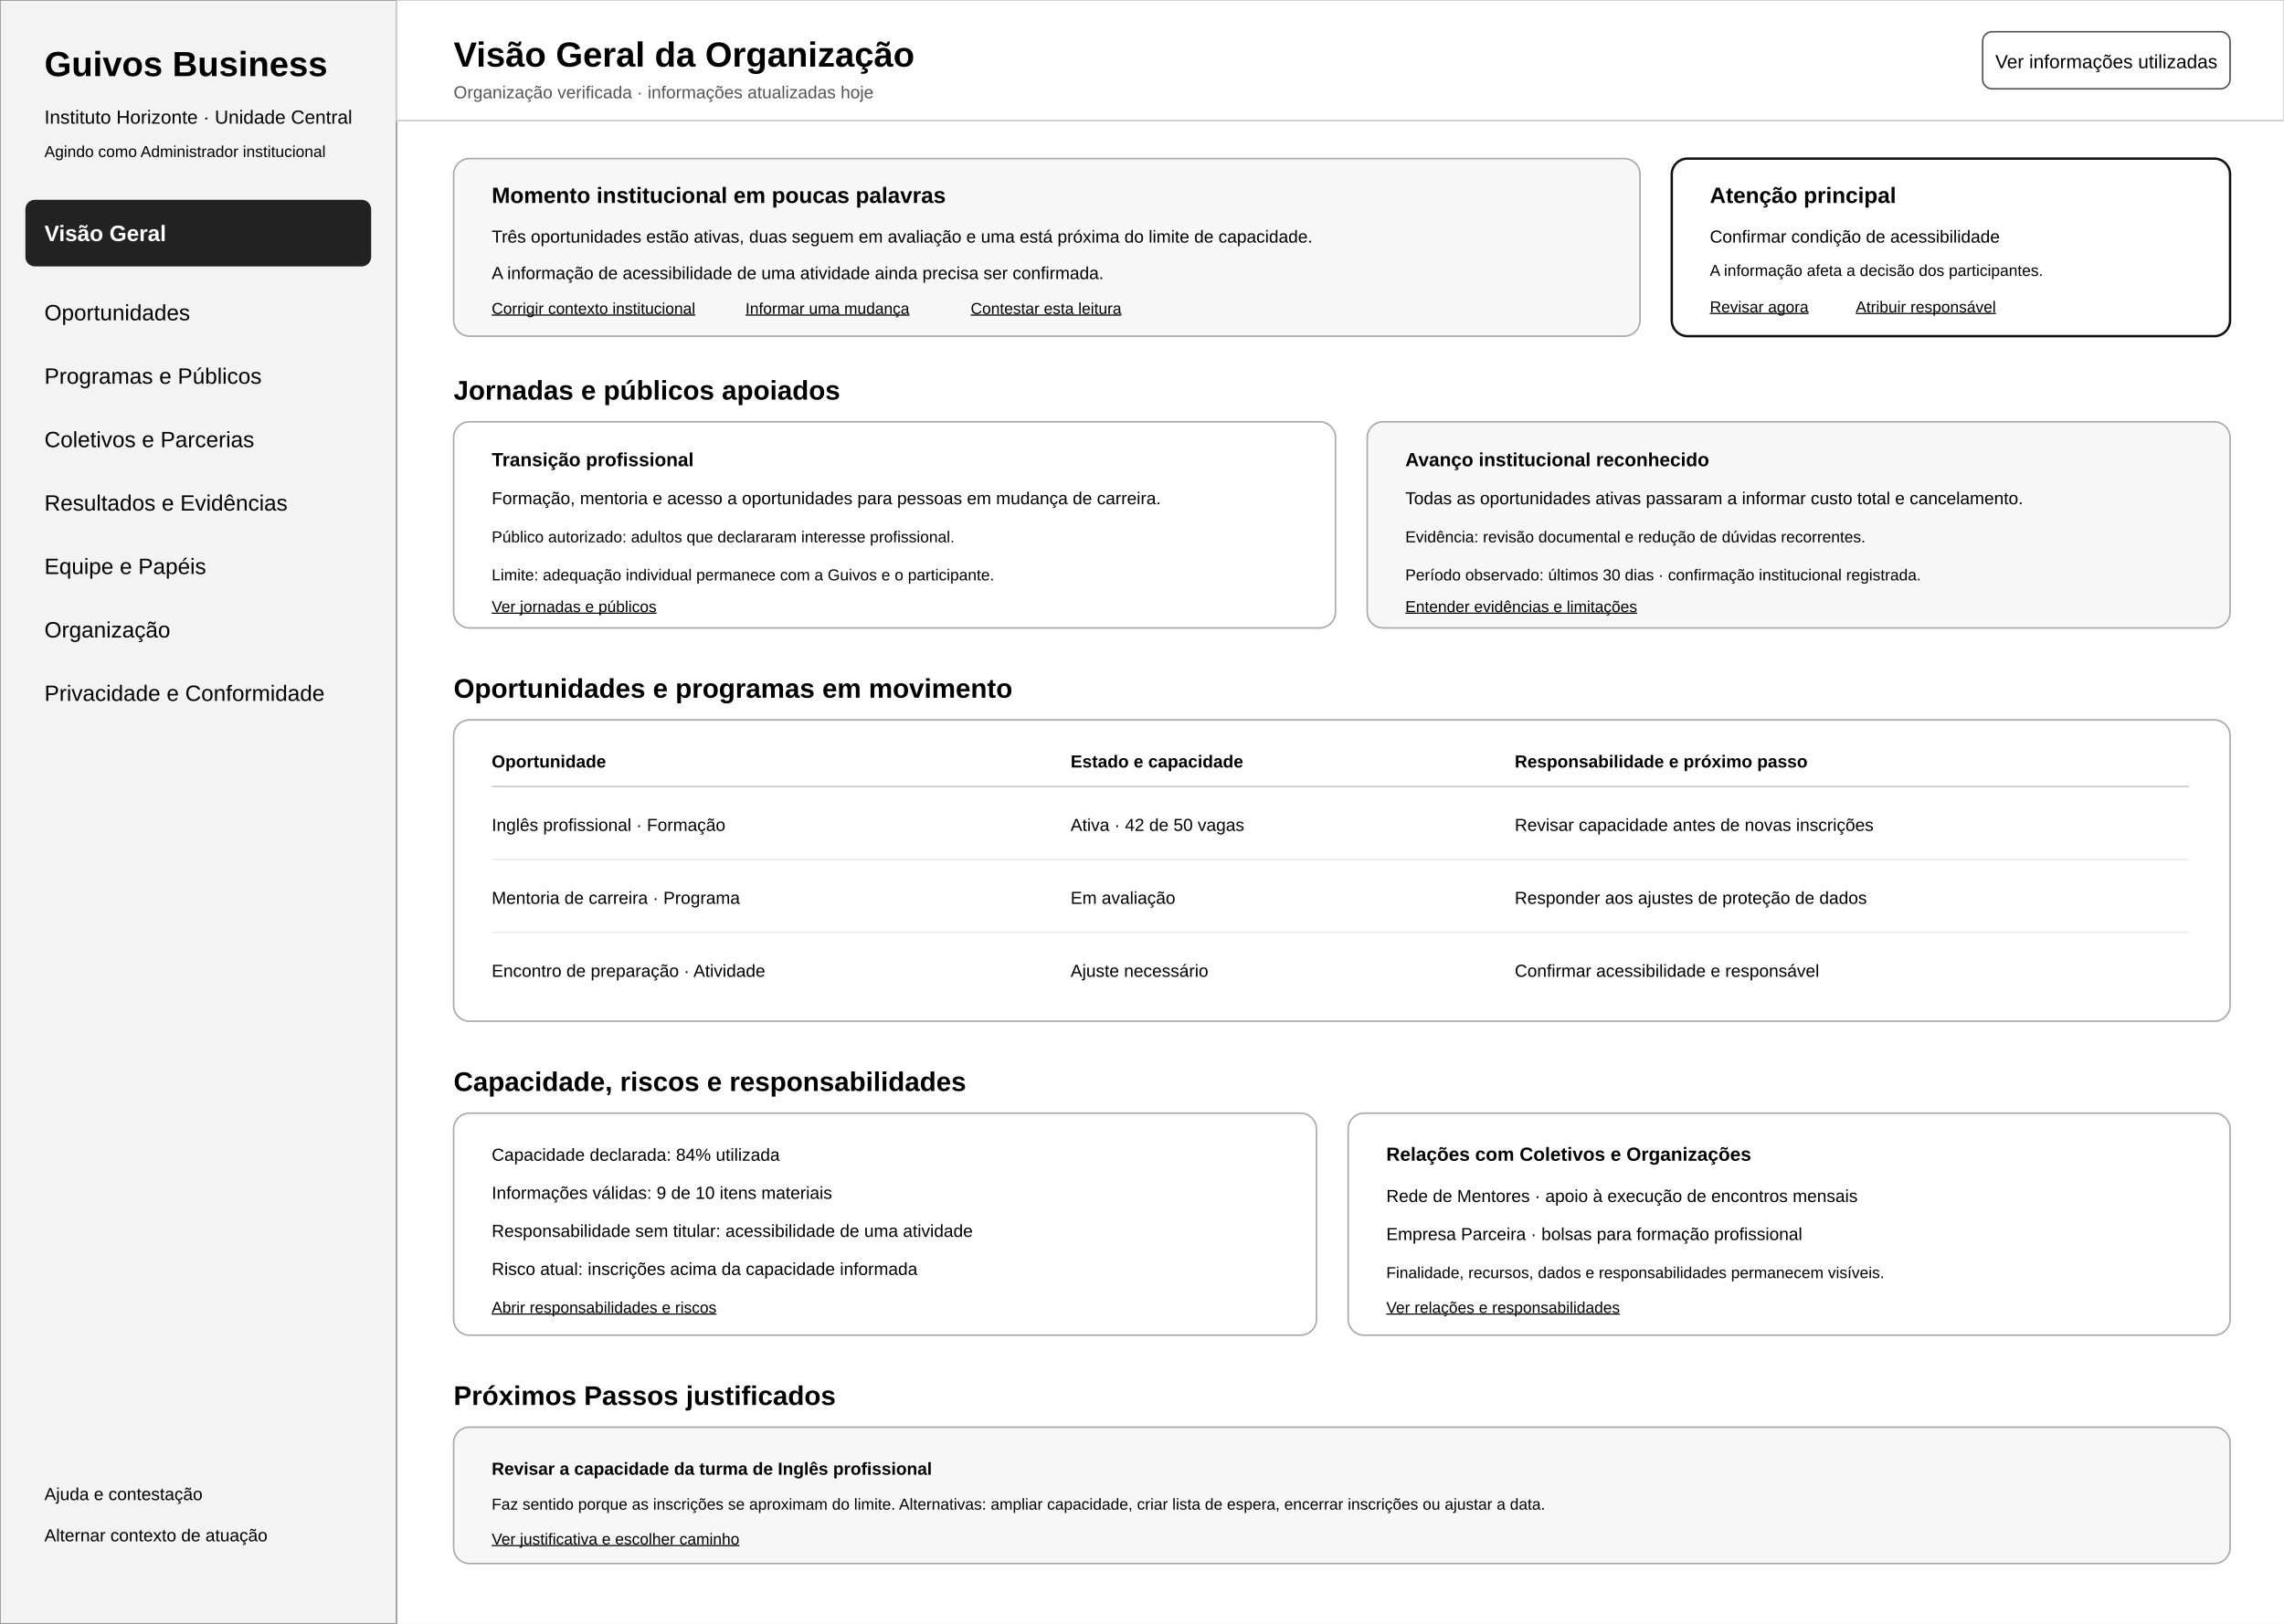
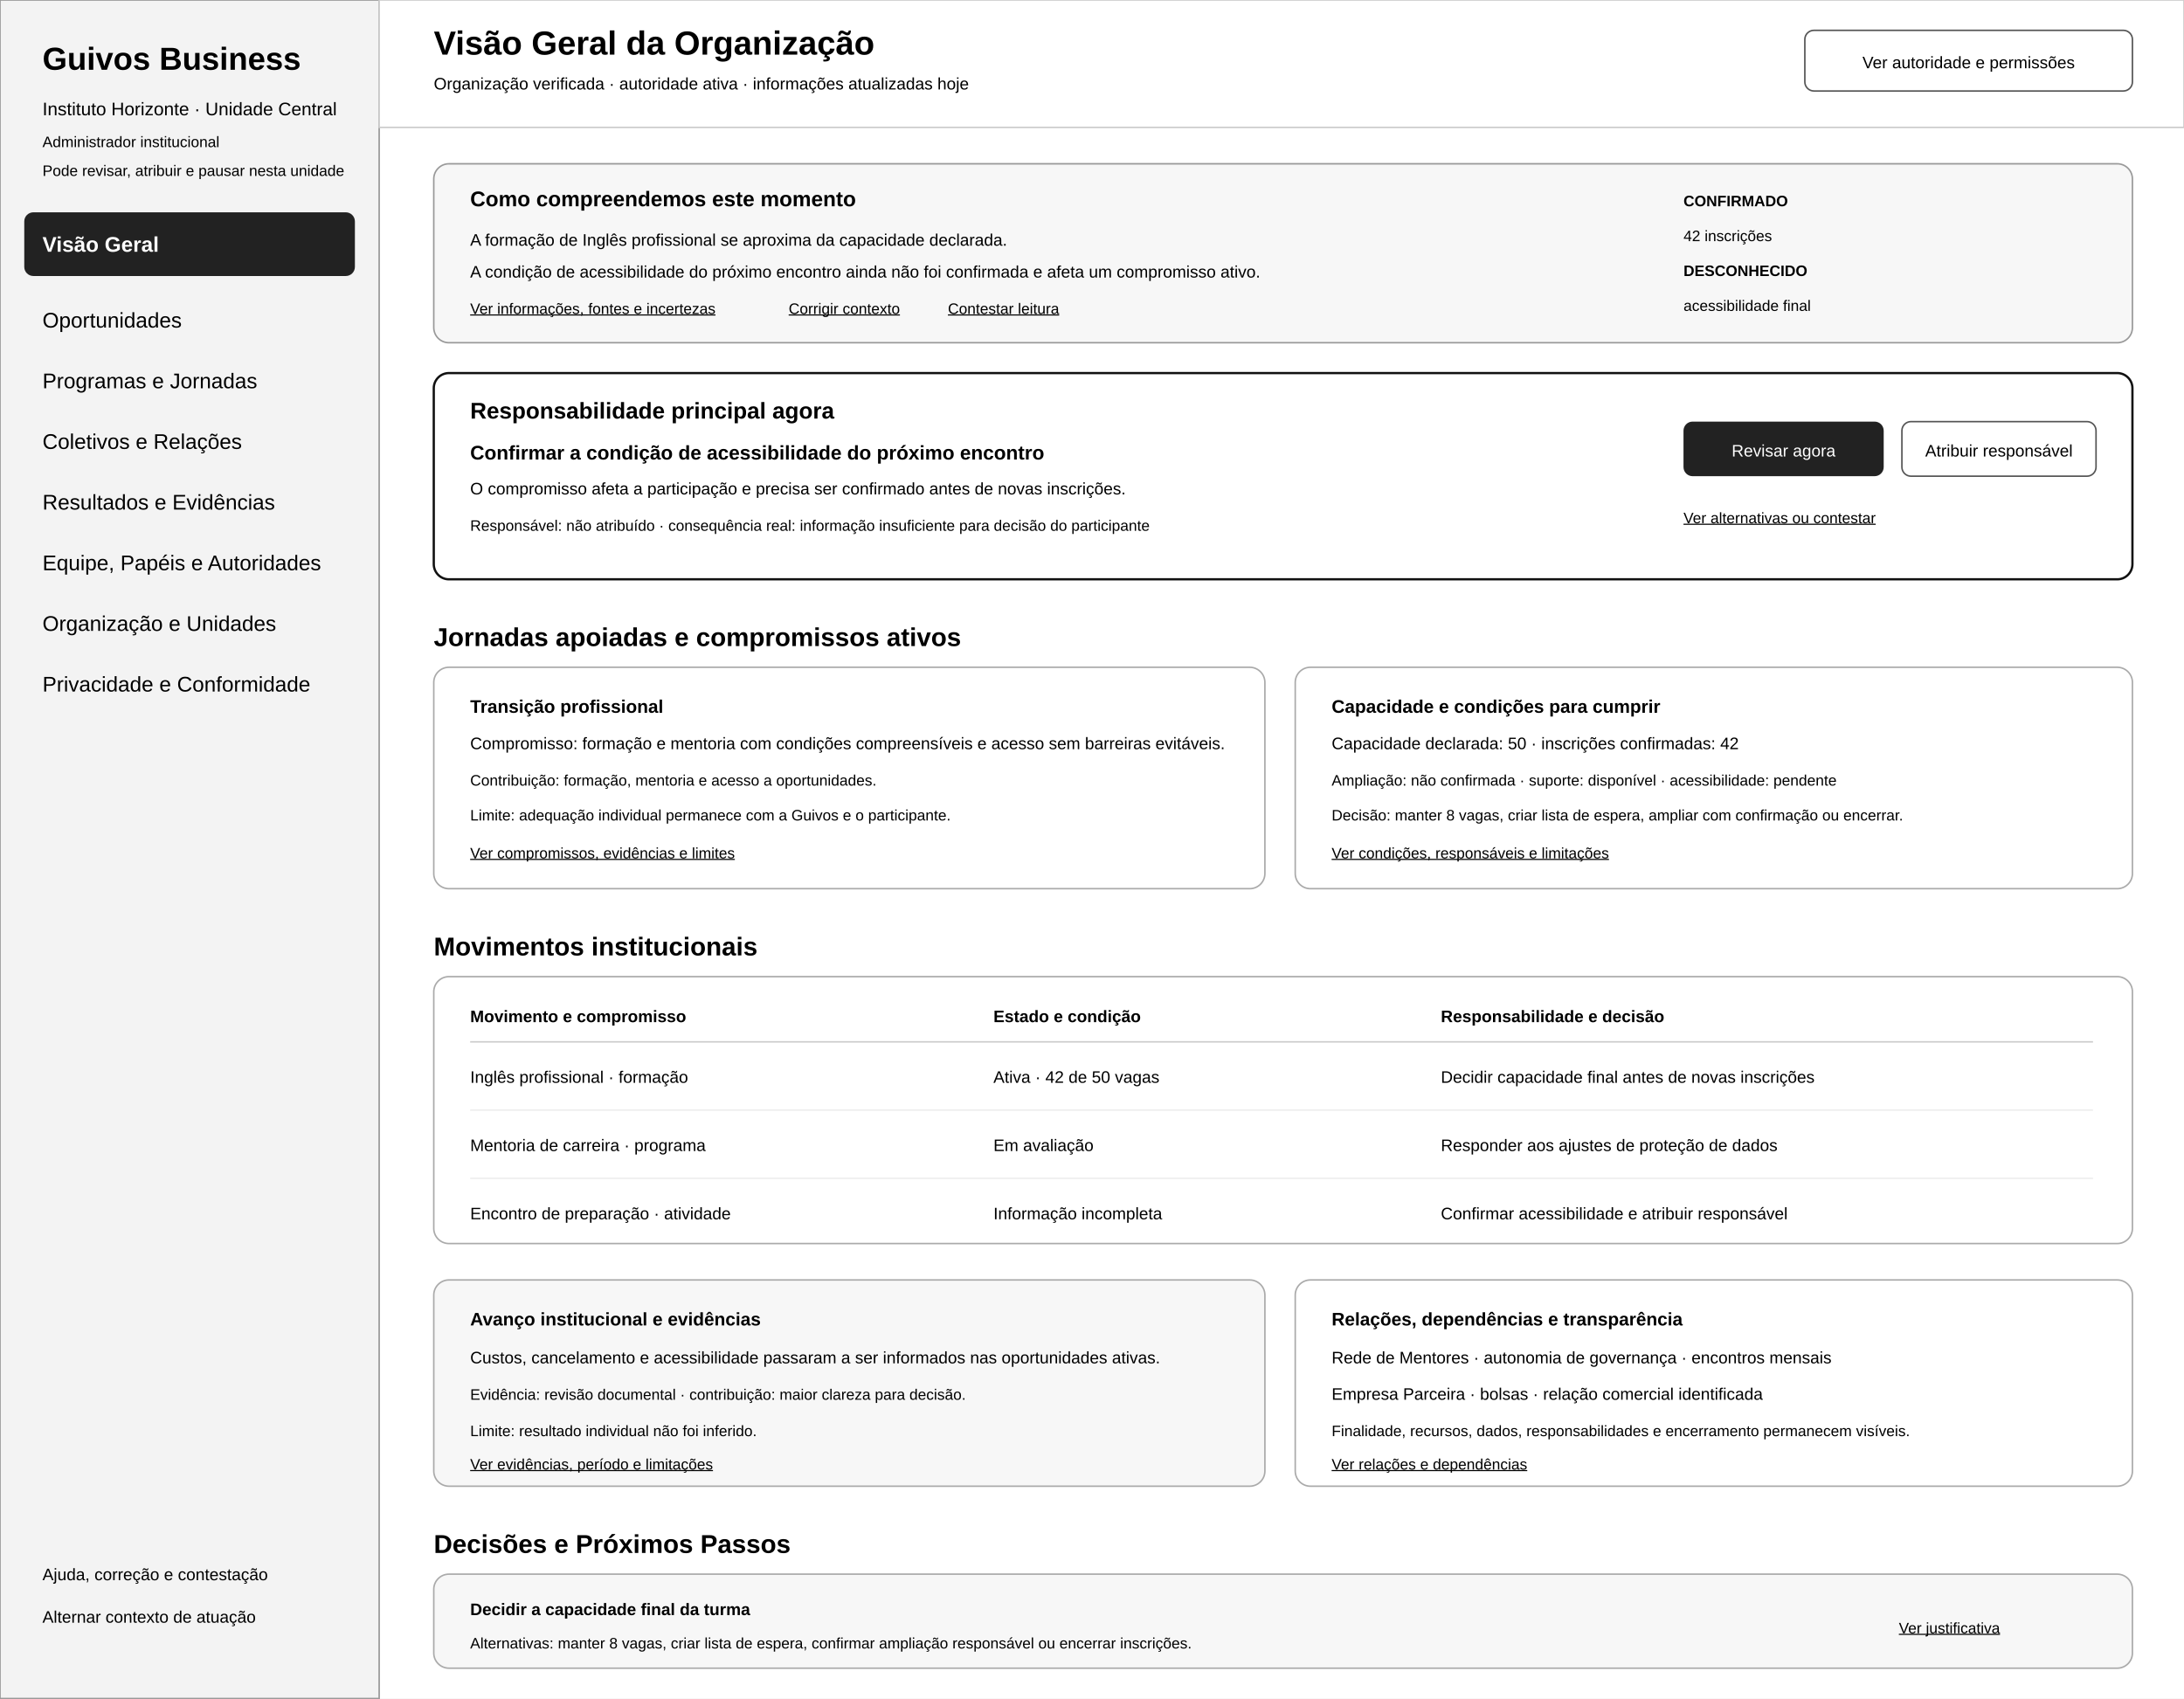
- <svg xmlns="http://www.w3.org/2000/svg" width="1440" height="1024" viewBox="0 0 1440 1024" role="img" aria-labelledby="title desc">
-   <rect width="1440" height="1024" fill="#ffffff" />
-   <rect x="0" y="0" width="250" height="1024" fill="#f3f3f3" stroke="#999999" />
-   <text x="28" y="48" font-family="Arial, sans-serif" font-size="22" font-weight="700">Guivos Business</text>
-   <text x="28" y="78" font-family="Arial, sans-serif" font-size="12">Instituto Horizonte · Unidade Central</text>
-   <text x="28" y="99" font-family="Arial, sans-serif" font-size="10">Agindo como Administrador institucional</text>
+ <svg xmlns="http://www.w3.org/2000/svg" width="1440" height="1120" viewBox="0 0 1440 1120" role="img" aria-labelledby="title desc">
+   <rect width="1440" height="1120" fill="#ffffff" />
+   <rect x="0" y="0" width="250" height="1120" fill="#f3f3f3" stroke="#999999" />
+   <text x="28" y="46" font-family="Arial, sans-serif" font-size="21" font-weight="700">Guivos Business</text>
+   <text x="28" y="76" font-family="Arial, sans-serif" font-size="12">Instituto Horizonte · Unidade Central</text>
+   <text x="28" y="97" font-family="Arial, sans-serif" font-size="10">Administrador institucional</text>
+   <text x="28" y="116" font-family="Arial, sans-serif" font-size="10">Pode revisar, atribuir e pausar nesta unidade</text>
  <g font-family="Arial, sans-serif" font-size="14">
-     <rect x="16" y="126" width="218" height="42" rx="6" fill="#222222" />
-     <text x="28" y="152" fill="#ffffff" font-weight="700">Visão Geral</text>
-     <text x="28" y="202">Oportunidades</text>
-     <text x="28" y="242">Programas e Públicos</text>
-     <text x="28" y="282">Coletivos e Parcerias</text>
-     <text x="28" y="322">Resultados e Evidências</text>
-     <text x="28" y="362">Equipe e Papéis</text>
-     <text x="28" y="402">Organização</text>
-     <text x="28" y="442">Privacidade e Conformidade</text>
+     <rect x="16" y="140" width="218" height="42" rx="6" fill="#222222" />
+     <text x="28" y="166" fill="#ffffff" font-weight="700">Visão Geral</text>
+     <text x="28" y="216">Oportunidades</text>
+     <text x="28" y="256">Programas e Jornadas</text>
+     <text x="28" y="296">Coletivos e Relações</text>
+     <text x="28" y="336">Resultados e Evidências</text>
+     <text x="28" y="376">Equipe, Papéis e Autoridades</text>
+     <text x="28" y="416">Organização e Unidades</text>
+     <text x="28" y="456">Privacidade e Conformidade</text>
  </g>
-   <text x="28" y="946" font-family="Arial, sans-serif" font-size="11">Ajuda e contestação</text>
-   <text x="28" y="972" font-family="Arial, sans-serif" font-size="11">Alternar contexto de atuação</text>
-   <rect x="250" y="0" width="1190" height="76" fill="#ffffff" stroke="#cccccc" />
-   <text x="286" y="42" font-family="Arial, sans-serif" font-size="22" font-weight="700">Visão Geral da Organização</text>
-   <text x="286" y="62" font-family="Arial, sans-serif" font-size="11" fill="#555555">Organização verificada · informações atualizadas hoje</text>
-   <rect x="1250" y="20" width="156" height="36" rx="6" fill="#ffffff" stroke="#555555" />
-   <text x="1328" y="43" text-anchor="middle" font-family="Arial, sans-serif" font-size="12">Ver informações utilizadas</text>
-   <rect x="286" y="100" width="748" height="112" rx="10" fill="#f7f7f7" stroke="#aaaaaa" />
-   <text x="310" y="128" font-family="Arial, sans-serif" font-size="14" font-weight="700">Momento institucional em poucas palavras</text>
-   <text x="310" y="153" font-family="Arial, sans-serif" font-size="11">Três oportunidades estão ativas, duas seguem em avaliação e uma está próxima do limite de capacidade.</text>
-   <text x="310" y="176" font-family="Arial, sans-serif" font-size="11">A informação de acessibilidade de uma atividade ainda precisa ser confirmada.</text>
-   <text x="310" y="198" font-family="Arial, sans-serif" font-size="10" text-decoration="underline">Corrigir contexto institucional</text>
-   <text x="470" y="198" font-family="Arial, sans-serif" font-size="10" text-decoration="underline">Informar uma mudança</text>
-   <text x="612" y="198" font-family="Arial, sans-serif" font-size="10" text-decoration="underline">Contestar esta leitura</text>
-   <rect x="1054" y="100" width="352" height="112" rx="10" fill="#ffffff" stroke="#111111" stroke-width="1.5" />
-   <text x="1078" y="128" font-family="Arial, sans-serif" font-size="14" font-weight="700">Atenção principal</text>
-   <text x="1078" y="153" font-family="Arial, sans-serif" font-size="11">Confirmar condição de acessibilidade</text>
-   <text x="1078" y="174" font-family="Arial, sans-serif" font-size="10">A informação afeta a decisão dos participantes.</text>
-   <text x="1078" y="197" font-family="Arial, sans-serif" font-size="10" text-decoration="underline">Revisar agora</text>
-   <text x="1170" y="197" font-family="Arial, sans-serif" font-size="10" text-decoration="underline">Atribuir responsável</text>
-   <text x="286" y="252" font-family="Arial, sans-serif" font-size="17" font-weight="700">Jornadas e públicos apoiados</text>
-   <rect x="286" y="266" width="556" height="130" rx="10" fill="#ffffff" stroke="#aaaaaa" />
-   <text x="310" y="294" font-family="Arial, sans-serif" font-size="12" font-weight="700">Transição profissional</text>
-   <text x="310" y="318" font-family="Arial, sans-serif" font-size="11">Formação, mentoria e acesso a oportunidades para pessoas em mudança de carreira.</text>
-   <text x="310" y="342" font-family="Arial, sans-serif" font-size="10">Público autorizado: adultos que declararam interesse profissional.</text>
-   <text x="310" y="366" font-family="Arial, sans-serif" font-size="10">Limite: adequação individual permanece com a Guivos e o participante.</text>
-   <text x="310" y="386" font-family="Arial, sans-serif" font-size="10" text-decoration="underline">Ver jornadas e públicos</text>
-   <rect x="862" y="266" width="544" height="130" rx="10" fill="#f7f7f7" stroke="#aaaaaa" />
-   <text x="886" y="294" font-family="Arial, sans-serif" font-size="12" font-weight="700">Avanço institucional reconhecido</text>
-   <text x="886" y="318" font-family="Arial, sans-serif" font-size="11">Todas as oportunidades ativas passaram a informar custo total e cancelamento.</text>
-   <text x="886" y="342" font-family="Arial, sans-serif" font-size="10">Evidência: revisão documental e redução de dúvidas recorrentes.</text>
-   <text x="886" y="366" font-family="Arial, sans-serif" font-size="10">Período observado: últimos 30 dias · confirmação institucional registrada.</text>
-   <text x="886" y="386" font-family="Arial, sans-serif" font-size="10" text-decoration="underline">Entender evidências e limitações</text>
-   <text x="286" y="440" font-family="Arial, sans-serif" font-size="17" font-weight="700">Oportunidades e programas em movimento</text>
-   <rect x="286" y="454" width="1120" height="190" rx="10" fill="#ffffff" stroke="#aaaaaa" />
+   <text x="28" y="1042" font-family="Arial, sans-serif" font-size="11">Ajuda, correção e contestação</text>
+   <text x="28" y="1070" font-family="Arial, sans-serif" font-size="11">Alternar contexto de atuação</text>
+   <rect x="250" y="0" width="1190" height="84" fill="#ffffff" stroke="#cccccc" />
+   <text x="286" y="36" font-family="Arial, sans-serif" font-size="22" font-weight="700">Visão Geral da Organização</text>
+   <text x="286" y="59" font-family="Arial, sans-serif" font-size="11">Organização verificada · autoridade ativa · informações atualizadas hoje</text>
+   <rect x="1190" y="20" width="216" height="40" rx="6" fill="#ffffff" stroke="#555555" />
+   <text x="1298" y="45" text-anchor="middle" font-family="Arial, sans-serif" font-size="11">Ver autoridade e permissões</text>
+   <rect x="286" y="108" width="1120" height="118" rx="10" fill="#f7f7f7" stroke="#999999" />
+   <text x="310" y="136" font-family="Arial, sans-serif" font-size="14" font-weight="700">Como compreendemos este momento</text>
+   <text x="310" y="162" font-family="Arial, sans-serif" font-size="11">A formação de Inglês profissional se aproxima da capacidade declarada.</text>
+   <text x="310" y="183" font-family="Arial, sans-serif" font-size="11">A condição de acessibilidade do próximo encontro ainda não foi confirmada e afeta um compromisso ativo.</text>
+   <text x="310" y="207" font-family="Arial, sans-serif" font-size="10" text-decoration="underline">Ver informações, fontes e incertezas</text>
+   <text x="520" y="207" font-family="Arial, sans-serif" font-size="10" text-decoration="underline">Corrigir contexto</text>
+   <text x="625" y="207" font-family="Arial, sans-serif" font-size="10" text-decoration="underline">Contestar leitura</text>
+   <text x="1110" y="136" font-family="Arial, sans-serif" font-size="10" font-weight="700">CONFIRMADO</text>
+   <text x="1110" y="159" font-family="Arial, sans-serif" font-size="10">42 inscrições</text>
+   <text x="1110" y="182" font-family="Arial, sans-serif" font-size="10" font-weight="700">DESCONHECIDO</text>
+   <text x="1110" y="205" font-family="Arial, sans-serif" font-size="10">acessibilidade final</text>
+   <rect x="286" y="246" width="1120" height="136" rx="10" fill="#ffffff" stroke="#111111" stroke-width="1.5" />
+   <text x="310" y="276" font-family="Arial, sans-serif" font-size="15" font-weight="700">Responsabilidade principal agora</text>
+   <text x="310" y="303" font-family="Arial, sans-serif" font-size="13" font-weight="700">Confirmar a condição de acessibilidade do próximo encontro</text>
+   <text x="310" y="326" font-family="Arial, sans-serif" font-size="11">O compromisso afeta a participação e precisa ser confirmado antes de novas inscrições.</text>
+   <text x="310" y="350" font-family="Arial, sans-serif" font-size="10">Responsável: não atribuído · consequência real: informação insuficiente para decisão do participante</text>
+   <rect x="1110" y="278" width="132" height="36" rx="6" fill="#222222" />
+   <text x="1176" y="301" text-anchor="middle" font-family="Arial, sans-serif" font-size="11" fill="#ffffff">Revisar agora</text>
+   <rect x="1254" y="278" width="128" height="36" rx="6" fill="#ffffff" stroke="#555555" />
+   <text x="1318" y="301" text-anchor="middle" font-family="Arial, sans-serif" font-size="11">Atribuir responsável</text>
+   <text x="1110" y="345" font-family="Arial, sans-serif" font-size="10" text-decoration="underline">Ver alternativas ou contestar</text>
+   <text x="286" y="426" font-family="Arial, sans-serif" font-size="17" font-weight="700">Jornadas apoiadas e compromissos ativos</text>
+   <rect x="286" y="440" width="548" height="146" rx="10" fill="#ffffff" stroke="#aaaaaa" />
+   <text x="310" y="470" font-family="Arial, sans-serif" font-size="12" font-weight="700">Transição profissional</text>
+   <text x="310" y="494" font-family="Arial, sans-serif" font-size="11">Compromisso: formação e mentoria com condições compreensíveis e acesso sem barreiras evitáveis.</text>
+   <text x="310" y="518" font-family="Arial, sans-serif" font-size="10">Contribuição: formação, mentoria e acesso a oportunidades.</text>
+   <text x="310" y="541" font-family="Arial, sans-serif" font-size="10">Limite: adequação individual permanece com a Guivos e o participante.</text>
+   <text x="310" y="566" font-family="Arial, sans-serif" font-size="10" text-decoration="underline">Ver compromissos, evidências e limites</text>
+   <rect x="854" y="440" width="552" height="146" rx="10" fill="#ffffff" stroke="#aaaaaa" />
+   <text x="878" y="470" font-family="Arial, sans-serif" font-size="12" font-weight="700">Capacidade e condições para cumprir</text>
+   <text x="878" y="494" font-family="Arial, sans-serif" font-size="11">Capacidade declarada: 50 · inscrições confirmadas: 42</text>
+   <text x="878" y="518" font-family="Arial, sans-serif" font-size="10">Ampliação: não confirmada · suporte: disponível · acessibilidade: pendente</text>
+   <text x="878" y="541" font-family="Arial, sans-serif" font-size="10">Decisão: manter 8 vagas, criar lista de espera, ampliar com confirmação ou encerrar.</text>
+   <text x="878" y="566" font-family="Arial, sans-serif" font-size="10" text-decoration="underline">Ver condições, responsáveis e limitações</text>
+   <text x="286" y="630" font-family="Arial, sans-serif" font-size="17" font-weight="700">Movimentos institucionais</text>
+   <rect x="286" y="644" width="1120" height="176" rx="10" fill="#ffffff" stroke="#aaaaaa" />
  <g font-family="Arial, sans-serif">
-     <text x="310" y="484" font-size="11" font-weight="700">Oportunidade</text>
-     <text x="675" y="484" font-size="11" font-weight="700">Estado e capacidade</text>
-     <text x="955" y="484" font-size="11" font-weight="700">Responsabilidade e próximo passo</text>
-     <line x1="310" y1="496" x2="1380" y2="496" stroke="#cccccc" />
-     <text x="310" y="524" font-size="11">Inglês profissional · Formação</text>
-     <text x="675" y="524" font-size="11">Ativa · 42 de 50 vagas</text>
-     <text x="955" y="524" font-size="11">Revisar capacidade antes de novas inscrições</text>
-     <line x1="310" y1="542" x2="1380" y2="542" stroke="#eeeeee" />
-     <text x="310" y="570" font-size="11">Mentoria de carreira · Programa</text>
-     <text x="675" y="570" font-size="11">Em avaliação</text>
-     <text x="955" y="570" font-size="11">Responder aos ajustes de proteção de dados</text>
-     <line x1="310" y1="588" x2="1380" y2="588" stroke="#eeeeee" />
-     <text x="310" y="616" font-size="11">Encontro de preparação · Atividade</text>
-     <text x="675" y="616" font-size="11">Ajuste necessário</text>
-     <text x="955" y="616" font-size="11">Confirmar acessibilidade e responsável</text>
+     <text x="310" y="674" font-size="11" font-weight="700">Movimento e compromisso</text>
+     <text x="655" y="674" font-size="11" font-weight="700">Estado e condição</text>
+     <text x="950" y="674" font-size="11" font-weight="700">Responsabilidade e decisão</text>
+     <line x1="310" y1="687" x2="1380" y2="687" stroke="#cccccc" />
+     <text x="310" y="714" font-size="11">Inglês profissional · formação</text>
+     <text x="655" y="714" font-size="11">Ativa · 42 de 50 vagas</text>
+     <text x="950" y="714" font-size="11">Decidir capacidade final antes de novas inscrições</text>
+     <line x1="310" y1="732" x2="1380" y2="732" stroke="#eeeeee" />
+     <text x="310" y="759" font-size="11">Mentoria de carreira · programa</text>
+     <text x="655" y="759" font-size="11">Em avaliação</text>
+     <text x="950" y="759" font-size="11">Responder aos ajustes de proteção de dados</text>
+     <line x1="310" y1="777" x2="1380" y2="777" stroke="#eeeeee" />
+     <text x="310" y="804" font-size="11">Encontro de preparação · atividade</text>
+     <text x="655" y="804" font-size="11">Informação incompleta</text>
+     <text x="950" y="804" font-size="11">Confirmar acessibilidade e atribuir responsável</text>
  </g>
-   <text x="286" y="688" font-family="Arial, sans-serif" font-size="17" font-weight="700">Capacidade, riscos e responsabilidades</text>
-   <rect x="286" y="702" width="544" height="140" rx="10" fill="#ffffff" stroke="#aaaaaa" />
-   <text x="310" y="732" font-family="Arial, sans-serif" font-size="11">Capacidade declarada: 84% utilizada</text>
-   <text x="310" y="756" font-family="Arial, sans-serif" font-size="11">Informações válidas: 9 de 10 itens materiais</text>
-   <text x="310" y="780" font-family="Arial, sans-serif" font-size="11">Responsabilidade sem titular: acessibilidade de uma atividade</text>
-   <text x="310" y="804" font-family="Arial, sans-serif" font-size="11">Risco atual: inscrições acima da capacidade informada</text>
-   <text x="310" y="828" font-family="Arial, sans-serif" font-size="10" text-decoration="underline">Abrir responsabilidades e riscos</text>
-   <rect x="850" y="702" width="556" height="140" rx="10" fill="#ffffff" stroke="#aaaaaa" />
-   <text x="874" y="732" font-family="Arial, sans-serif" font-size="12" font-weight="700">Relações com Coletivos e Organizações</text>
-   <text x="874" y="758" font-family="Arial, sans-serif" font-size="11">Rede de Mentores · apoio à execução de encontros mensais</text>
-   <text x="874" y="782" font-family="Arial, sans-serif" font-size="11">Empresa Parceira · bolsas para formação profissional</text>
-   <text x="874" y="806" font-family="Arial, sans-serif" font-size="10">Finalidade, recursos, dados e responsabilidades permanecem visíveis.</text>
-   <text x="874" y="828" font-family="Arial, sans-serif" font-size="10" text-decoration="underline">Ver relações e responsabilidades</text>
-   <text x="286" y="886" font-family="Arial, sans-serif" font-size="17" font-weight="700">Próximos Passos justificados</text>
-   <rect x="286" y="900" width="1120" height="86" rx="10" fill="#f7f7f7" stroke="#aaaaaa" />
-   <text x="310" y="930" font-family="Arial, sans-serif" font-size="11" font-weight="700">Revisar a capacidade da turma de Inglês profissional</text>
-   <text x="310" y="952" font-family="Arial, sans-serif" font-size="10">Faz sentido porque as inscrições se aproximam do limite. Alternativas: ampliar capacidade, criar lista de espera, encerrar inscrições ou ajustar a data.</text>
-   <text x="310" y="974" font-family="Arial, sans-serif" font-size="10" text-decoration="underline">Ver justificativa e escolher caminho</text>
+   <rect x="286" y="844" width="548" height="136" rx="10" fill="#f7f7f7" stroke="#aaaaaa" />
+   <text x="310" y="874" font-family="Arial, sans-serif" font-size="12" font-weight="700">Avanço institucional e evidências</text>
+   <text x="310" y="899" font-family="Arial, sans-serif" font-size="11">Custos, cancelamento e acessibilidade passaram a ser informados nas oportunidades ativas.</text>
+   <text x="310" y="923" font-family="Arial, sans-serif" font-size="10">Evidência: revisão documental · contribuição: maior clareza para decisão.</text>
+   <text x="310" y="947" font-family="Arial, sans-serif" font-size="10">Limite: resultado individual não foi inferido.</text>
+   <text x="310" y="969" font-family="Arial, sans-serif" font-size="10" text-decoration="underline">Ver evidências, período e limitações</text>
+   <rect x="854" y="844" width="552" height="136" rx="10" fill="#ffffff" stroke="#aaaaaa" />
+   <text x="878" y="874" font-family="Arial, sans-serif" font-size="12" font-weight="700">Relações, dependências e transparência</text>
+   <text x="878" y="899" font-family="Arial, sans-serif" font-size="11">Rede de Mentores · autonomia de governança · encontros mensais</text>
+   <text x="878" y="923" font-family="Arial, sans-serif" font-size="11">Empresa Parceira · bolsas · relação comercial identificada</text>
+   <text x="878" y="947" font-family="Arial, sans-serif" font-size="10">Finalidade, recursos, dados, responsabilidades e encerramento permanecem visíveis.</text>
+   <text x="878" y="969" font-family="Arial, sans-serif" font-size="10" text-decoration="underline">Ver relações e dependências</text>
+   <text x="286" y="1024" font-family="Arial, sans-serif" font-size="17" font-weight="700">Decisões e Próximos Passos</text>
+   <rect x="286" y="1038" width="1120" height="62" rx="10" fill="#f7f7f7" stroke="#aaaaaa" />
+   <text x="310" y="1065" font-family="Arial, sans-serif" font-size="11" font-weight="700">Decidir a capacidade final da turma</text>
+   <text x="310" y="1087" font-family="Arial, sans-serif" font-size="10">Alternativas: manter 8 vagas, criar lista de espera, confirmar ampliação responsável ou encerrar inscrições.</text>
+   <text x="1252" y="1077" font-family="Arial, sans-serif" font-size="10" text-decoration="underline">Ver justificativa</text>
</svg>
